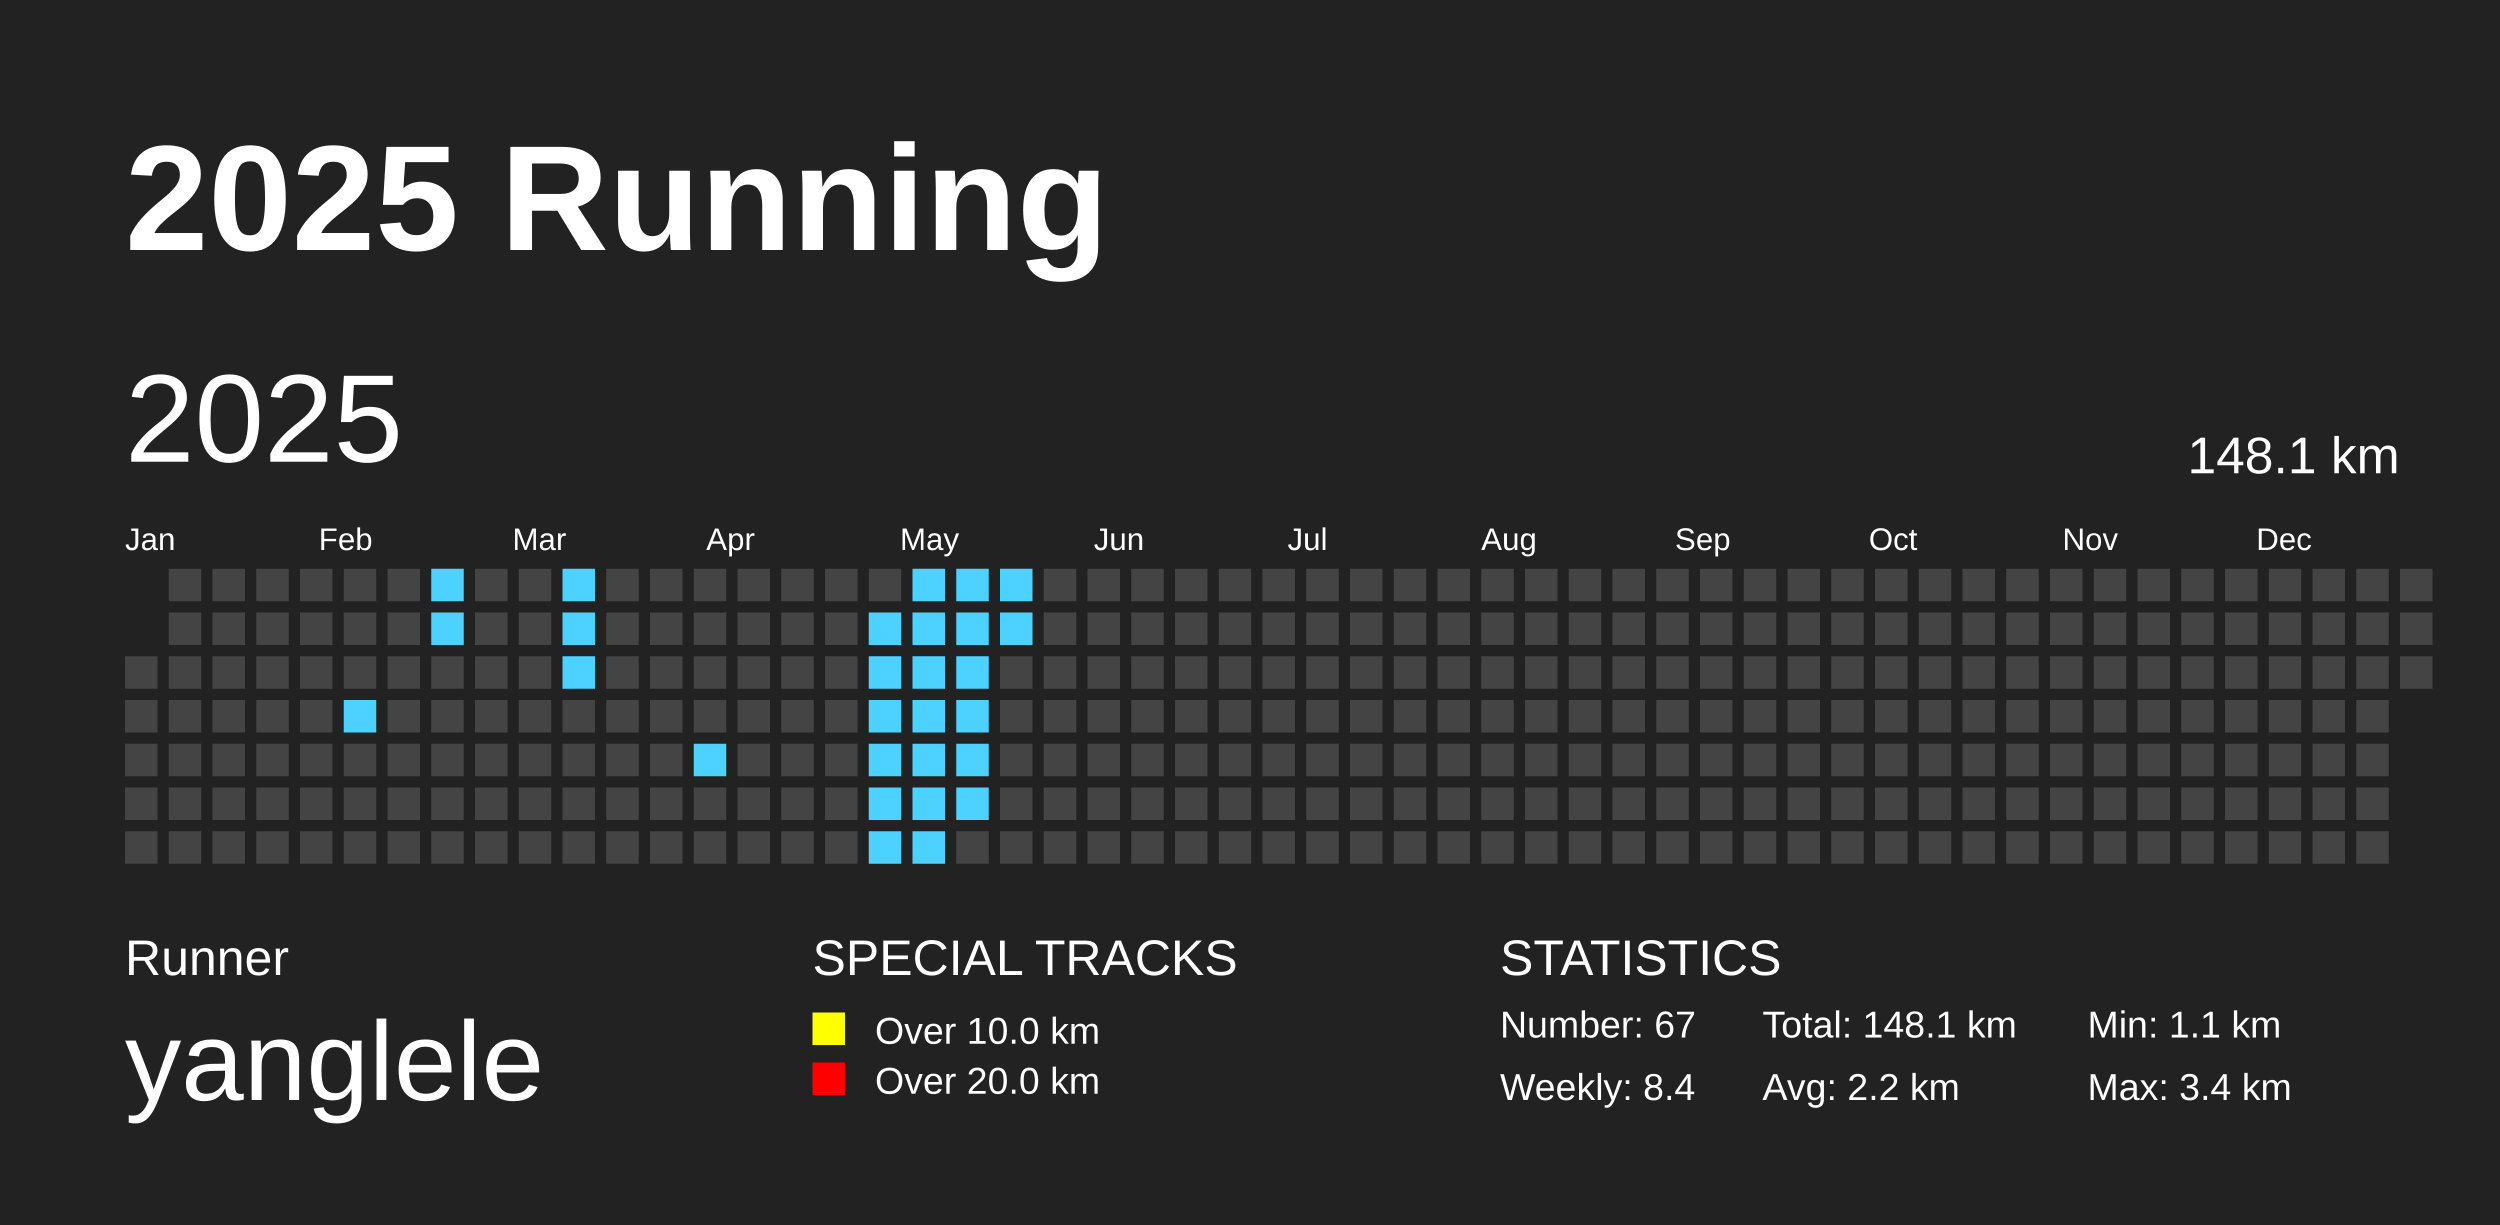
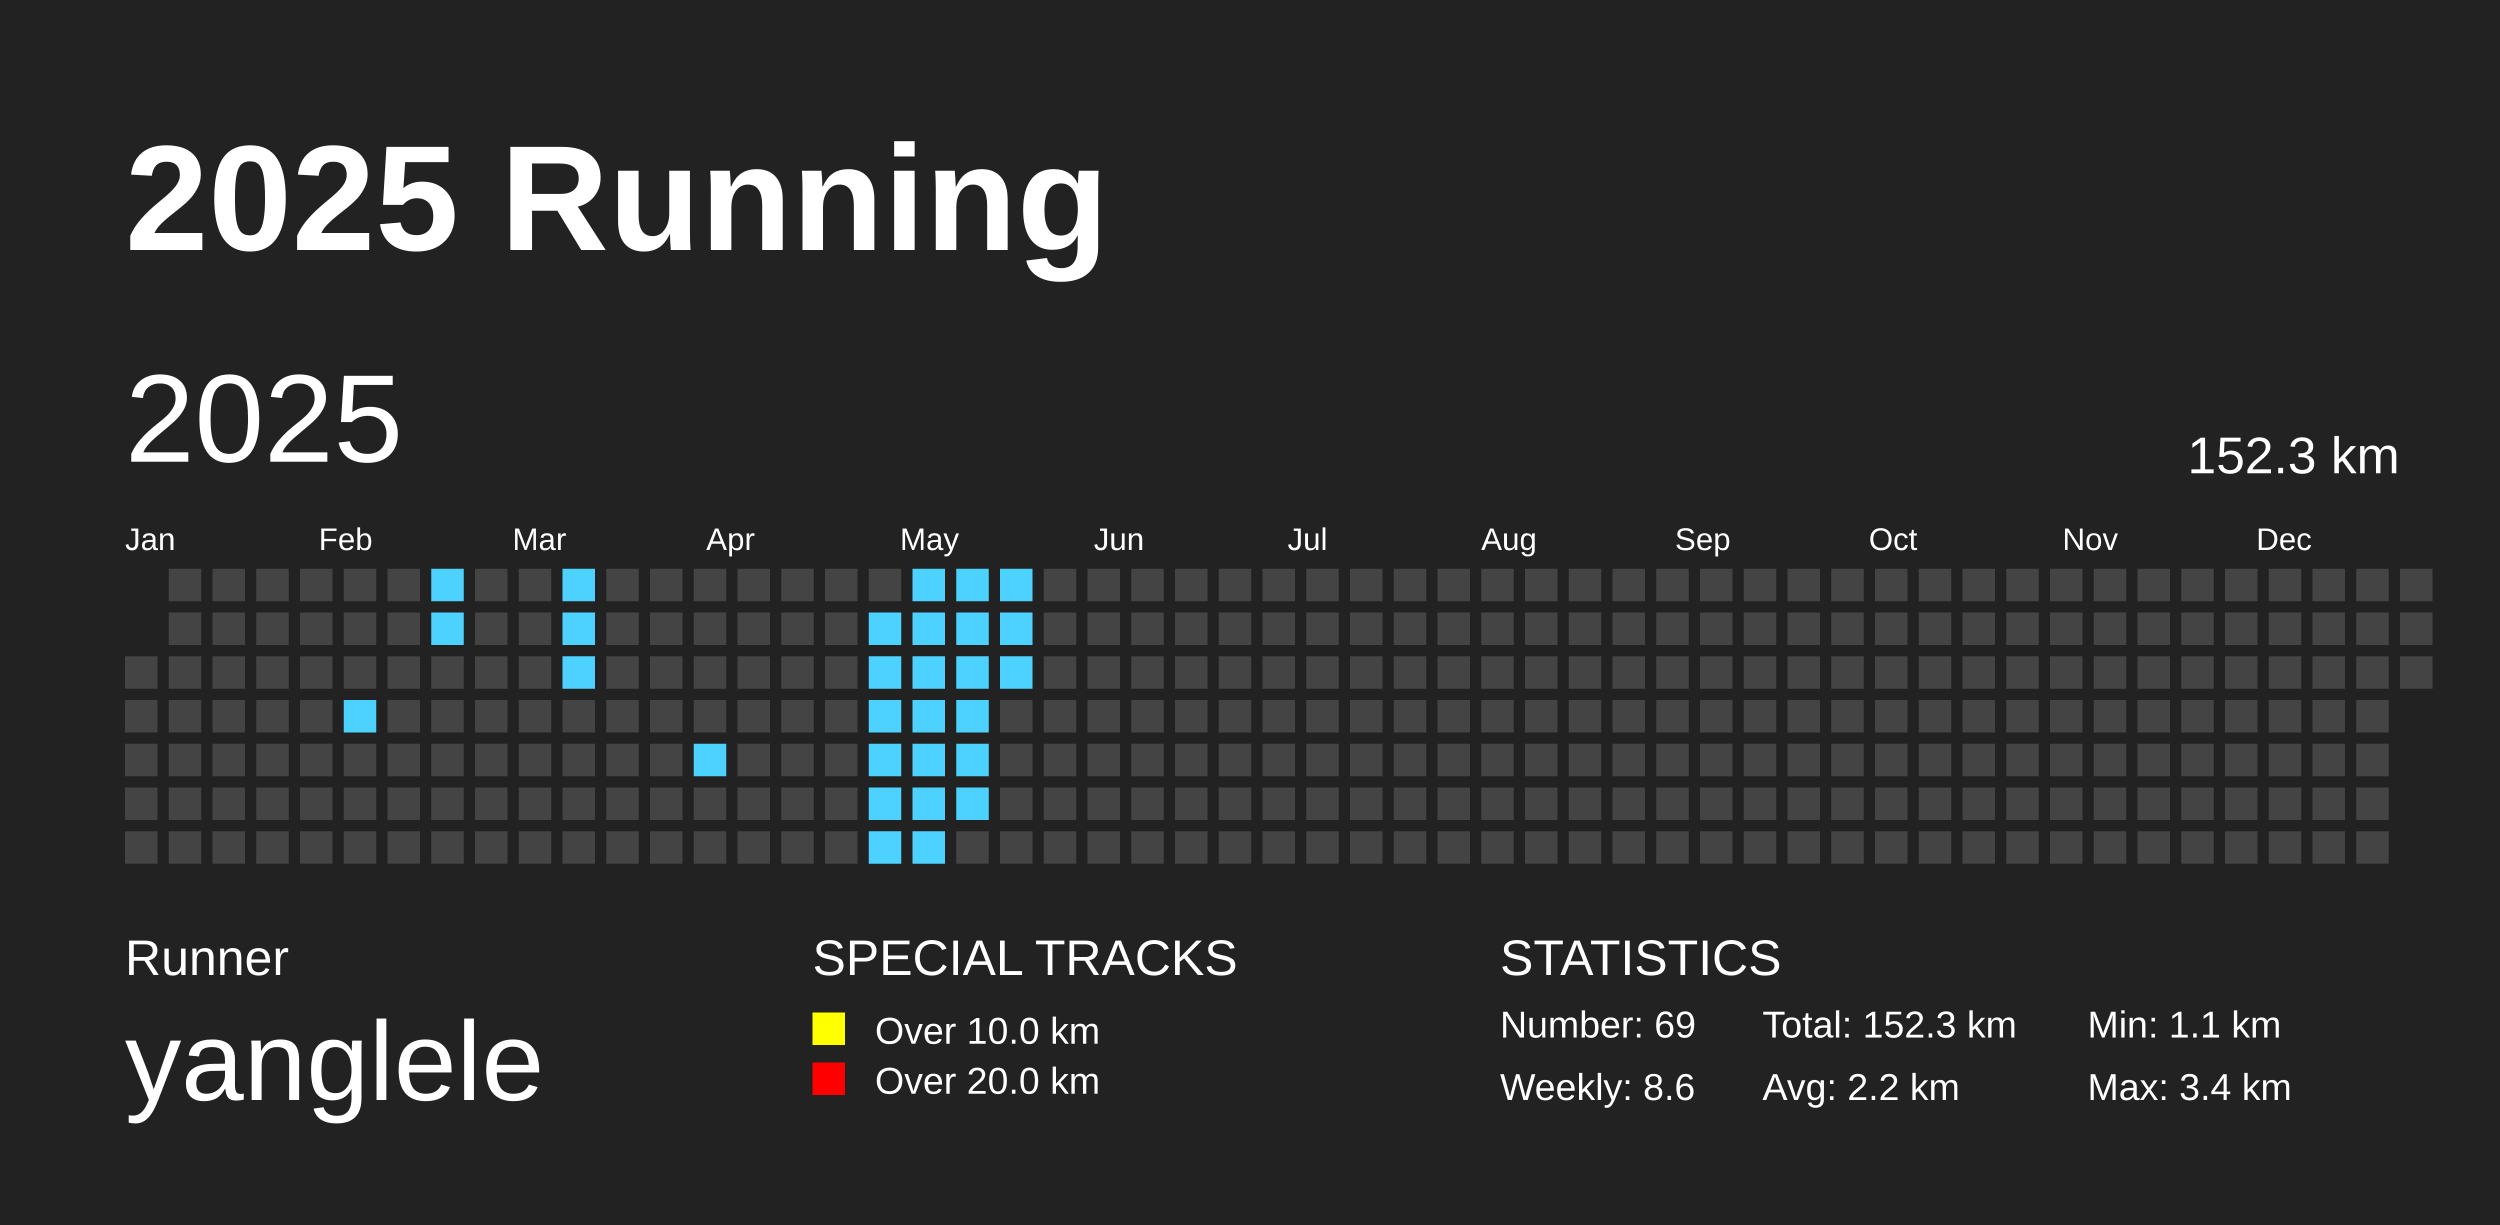
<svg xmlns="http://www.w3.org/2000/svg" baseProfile="full" height="98mm" version="1.1" viewBox="0,0,200,98" width="200mm">
  <defs />
  <rect fill="#222222" height="98" width="200" x="0" y="0" />
  <text fill="#FFFFFF" style="font-size:12px; font-family:Arial; font-weight:bold;" x="10" y="20">2025 Running</text>
  <text fill="#FFFFFF" style="font-size:4px; font-family:Arial" x="10" y="78">Runner</text>
  <text fill="#FFFFFF" style="font-size:9px; font-family:Arial" x="10" y="88">yanglele</text>
  <text fill="#FFFFFF" style="font-size:4px; font-family:Arial" x="65" y="78">SPECIAL TRACKS</text>
  <rect fill="yellow" height="2.6" width="2.6" x="65" y="81" />
  <text fill="#FFFFFF" style="font-size:3px; font-family:Arial" x="70" y="83.5">Over 10.0 km</text>
  <rect fill="red" height="2.6" width="2.6" x="65" y="85" />
  <text fill="#FFFFFF" style="font-size:3px; font-family:Arial" x="70" y="87.5">Over 20.0 km</text>
  <text fill="#FFFFFF" style="font-size:4px; font-family:Arial" x="120" y="78">STATISTICS</text>
-   <text fill="#FFFFFF" style="font-size:3px; font-family:Arial" x="120" y="83">Number: 67</text>
-   <text fill="#FFFFFF" style="font-size:3px; font-family:Arial" x="120" y="88">Weekly: 8.4</text>
-   <text fill="#FFFFFF" style="font-size:3px; font-family:Arial" x="141" y="83">Total: 148.1 km</text>
+   <text fill="#FFFFFF" style="font-size:3px; font-family:Arial" x="120" y="83">Number: 69</text>
+   <text fill="#FFFFFF" style="font-size:3px; font-family:Arial" x="120" y="88">Weekly: 8.6</text>
+   <text fill="#FFFFFF" style="font-size:3px; font-family:Arial" x="141" y="83">Total: 152.3 km</text>
  <text fill="#FFFFFF" style="font-size:3px; font-family:Arial" x="141" y="88">Avg: 2.2 km</text>
  <text fill="#FFFFFF" style="font-size:3px; font-family:Arial" x="167" y="83">Min: 1.1 km</text>
  <text fill="#FFFFFF" style="font-size:3px; font-family:Arial" x="167" y="88">Max: 3.4 km</text>
  <text dominant-baseline="hanging" fill="#FFFFFF" style="font-size:10.0px; font-family:Arial;" x="10" y="30">2025</text>
-   <text dominant-baseline="hanging" fill="#FFFFFF" style="font-size:4.125px; font-family:Arial;" x="175" y="35">148.1 km</text>
+   <text dominant-baseline="hanging" fill="#FFFFFF" style="font-size:4.125px; font-family:Arial;" x="175" y="35">152.3 km</text>
  <text fill="#FFFFFF" style="font-size:2.5px; font-family:Arial" x="10.0" y="44">Jan</text>
  <text fill="#FFFFFF" style="font-size:2.5px; font-family:Arial" x="25.5" y="44">Feb</text>
  <text fill="#FFFFFF" style="font-size:2.5px; font-family:Arial" x="41.0" y="44">Mar</text>
  <text fill="#FFFFFF" style="font-size:2.5px; font-family:Arial" x="56.5" y="44">Apr</text>
  <text fill="#FFFFFF" style="font-size:2.5px; font-family:Arial" x="72.0" y="44">May</text>
  <text fill="#FFFFFF" style="font-size:2.5px; font-family:Arial" x="87.5" y="44">Jun</text>
  <text fill="#FFFFFF" style="font-size:2.5px; font-family:Arial" x="103.0" y="44">Jul</text>
  <text fill="#FFFFFF" style="font-size:2.5px; font-family:Arial" x="118.5" y="44">Aug</text>
  <text fill="#FFFFFF" style="font-size:2.5px; font-family:Arial" x="134.0" y="44">Sep</text>
  <text fill="#FFFFFF" style="font-size:2.5px; font-family:Arial" x="149.5" y="44">Oct</text>
  <text fill="#FFFFFF" style="font-size:2.5px; font-family:Arial" x="165.0" y="44">Nov</text>
  <text fill="#FFFFFF" style="font-size:2.5px; font-family:Arial" x="180.5" y="44">Dec</text>
  <rect fill="#444444" height="2.6" width="2.6" x="10.0" y="52.5" />
  <rect fill="#444444" height="2.6" width="2.6" x="10.0" y="56.0" />
  <rect fill="#444444" height="2.6" width="2.6" x="10.0" y="59.5" />
  <rect fill="#444444" height="2.6" width="2.6" x="10.0" y="63.0" />
  <rect fill="#444444" height="2.6" width="2.6" x="10.0" y="66.5" />
  <rect fill="#444444" height="2.6" width="2.6" x="13.5" y="45.5" />
  <rect fill="#444444" height="2.6" width="2.6" x="13.5" y="49.0" />
  <rect fill="#444444" height="2.6" width="2.6" x="13.5" y="52.5" />
  <rect fill="#444444" height="2.6" width="2.6" x="13.5" y="56.0" />
  <rect fill="#444444" height="2.6" width="2.6" x="13.5" y="59.5" />
  <rect fill="#444444" height="2.6" width="2.6" x="13.5" y="63.0" />
  <rect fill="#444444" height="2.6" width="2.6" x="13.5" y="66.5" />
  <rect fill="#444444" height="2.6" width="2.6" x="17.0" y="45.5" />
  <rect fill="#444444" height="2.6" width="2.6" x="17.0" y="49.0" />
  <rect fill="#444444" height="2.6" width="2.6" x="17.0" y="52.5" />
  <rect fill="#444444" height="2.6" width="2.6" x="17.0" y="56.0" />
  <rect fill="#444444" height="2.6" width="2.6" x="17.0" y="59.5" />
  <rect fill="#444444" height="2.6" width="2.6" x="17.0" y="63.0" />
  <rect fill="#444444" height="2.6" width="2.6" x="17.0" y="66.5" />
  <rect fill="#444444" height="2.6" width="2.6" x="20.5" y="45.5" />
  <rect fill="#444444" height="2.6" width="2.6" x="20.5" y="49.0" />
  <rect fill="#444444" height="2.6" width="2.6" x="20.5" y="52.5" />
  <rect fill="#444444" height="2.6" width="2.6" x="20.5" y="56.0" />
  <rect fill="#444444" height="2.6" width="2.6" x="20.5" y="59.5" />
  <rect fill="#444444" height="2.6" width="2.6" x="20.5" y="63.0" />
  <rect fill="#444444" height="2.6" width="2.6" x="20.5" y="66.5" />
  <rect fill="#444444" height="2.6" width="2.6" x="24.0" y="45.5" />
  <rect fill="#444444" height="2.6" width="2.6" x="24.0" y="49.0" />
  <rect fill="#444444" height="2.6" width="2.6" x="24.0" y="52.5" />
  <rect fill="#444444" height="2.6" width="2.6" x="24.0" y="56.0" />
  <rect fill="#444444" height="2.6" width="2.6" x="24.0" y="59.5" />
  <rect fill="#444444" height="2.6" width="2.6" x="24.0" y="63.0" />
  <rect fill="#444444" height="2.6" width="2.6" x="24.0" y="66.5" />
  <rect fill="#444444" height="2.6" width="2.6" x="27.5" y="45.5" />
  <rect fill="#444444" height="2.6" width="2.6" x="27.5" y="49.0" />
  <rect fill="#444444" height="2.6" width="2.6" x="27.5" y="52.5" />
  <rect fill="#4DD2FF" height="2.6" width="2.6" x="27.5" y="56.0" />
  <rect fill="#444444" height="2.6" width="2.6" x="27.5" y="59.5" />
  <rect fill="#444444" height="2.6" width="2.6" x="27.5" y="63.0" />
  <rect fill="#444444" height="2.6" width="2.6" x="27.5" y="66.5" />
  <rect fill="#444444" height="2.6" width="2.6" x="31.0" y="45.5" />
  <rect fill="#444444" height="2.6" width="2.6" x="31.0" y="49.0" />
  <rect fill="#444444" height="2.6" width="2.6" x="31.0" y="52.5" />
  <rect fill="#444444" height="2.6" width="2.6" x="31.0" y="56.0" />
  <rect fill="#444444" height="2.6" width="2.6" x="31.0" y="59.5" />
  <rect fill="#444444" height="2.6" width="2.6" x="31.0" y="63.0" />
  <rect fill="#444444" height="2.6" width="2.6" x="31.0" y="66.5" />
  <rect fill="#4DD2FF" height="2.6" width="2.6" x="34.5" y="45.5" />
  <rect fill="#4DD2FF" height="2.6" width="2.6" x="34.5" y="49.0" />
  <rect fill="#444444" height="2.6" width="2.6" x="34.5" y="52.5" />
  <rect fill="#444444" height="2.6" width="2.6" x="34.5" y="56.0" />
  <rect fill="#444444" height="2.6" width="2.6" x="34.5" y="59.5" />
  <rect fill="#444444" height="2.6" width="2.6" x="34.5" y="63.0" />
  <rect fill="#444444" height="2.6" width="2.6" x="34.5" y="66.5" />
  <rect fill="#444444" height="2.6" width="2.6" x="38.0" y="45.5" />
  <rect fill="#444444" height="2.6" width="2.6" x="38.0" y="49.0" />
  <rect fill="#444444" height="2.6" width="2.6" x="38.0" y="52.5" />
  <rect fill="#444444" height="2.6" width="2.6" x="38.0" y="56.0" />
  <rect fill="#444444" height="2.6" width="2.6" x="38.0" y="59.5" />
  <rect fill="#444444" height="2.6" width="2.6" x="38.0" y="63.0" />
  <rect fill="#444444" height="2.6" width="2.6" x="38.0" y="66.5" />
  <rect fill="#444444" height="2.6" width="2.6" x="41.5" y="45.5" />
  <rect fill="#444444" height="2.6" width="2.6" x="41.5" y="49.0" />
  <rect fill="#444444" height="2.6" width="2.6" x="41.5" y="52.5" />
  <rect fill="#444444" height="2.6" width="2.6" x="41.5" y="56.0" />
  <rect fill="#444444" height="2.6" width="2.6" x="41.5" y="59.5" />
  <rect fill="#444444" height="2.6" width="2.6" x="41.5" y="63.0" />
  <rect fill="#444444" height="2.6" width="2.6" x="41.5" y="66.5" />
  <rect fill="#4DD2FF" height="2.6" width="2.6" x="45.0" y="45.5" />
  <rect fill="#4DD2FF" height="2.6" width="2.6" x="45.0" y="49.0" />
  <rect fill="#4DD2FF" height="2.6" width="2.6" x="45.0" y="52.5" />
  <rect fill="#444444" height="2.6" width="2.6" x="45.0" y="56.0" />
  <rect fill="#444444" height="2.6" width="2.6" x="45.0" y="59.5" />
  <rect fill="#444444" height="2.6" width="2.6" x="45.0" y="63.0" />
  <rect fill="#444444" height="2.6" width="2.6" x="45.0" y="66.5" />
  <rect fill="#444444" height="2.6" width="2.6" x="48.5" y="45.5" />
  <rect fill="#444444" height="2.6" width="2.6" x="48.5" y="49.0" />
  <rect fill="#444444" height="2.6" width="2.6" x="48.5" y="52.5" />
  <rect fill="#444444" height="2.6" width="2.6" x="48.5" y="56.0" />
  <rect fill="#444444" height="2.6" width="2.6" x="48.5" y="59.5" />
  <rect fill="#444444" height="2.6" width="2.6" x="48.5" y="63.0" />
  <rect fill="#444444" height="2.6" width="2.6" x="48.5" y="66.5" />
  <rect fill="#444444" height="2.6" width="2.6" x="52.0" y="45.5" />
  <rect fill="#444444" height="2.6" width="2.6" x="52.0" y="49.0" />
  <rect fill="#444444" height="2.6" width="2.6" x="52.0" y="52.5" />
  <rect fill="#444444" height="2.6" width="2.6" x="52.0" y="56.0" />
  <rect fill="#444444" height="2.6" width="2.6" x="52.0" y="59.5" />
  <rect fill="#444444" height="2.6" width="2.6" x="52.0" y="63.0" />
  <rect fill="#444444" height="2.6" width="2.6" x="52.0" y="66.5" />
  <rect fill="#444444" height="2.6" width="2.6" x="55.5" y="45.5" />
  <rect fill="#444444" height="2.6" width="2.6" x="55.5" y="49.0" />
  <rect fill="#444444" height="2.6" width="2.6" x="55.5" y="52.5" />
  <rect fill="#444444" height="2.6" width="2.6" x="55.5" y="56.0" />
  <rect fill="#4DD2FF" height="2.6" width="2.6" x="55.5" y="59.5" />
  <rect fill="#444444" height="2.6" width="2.6" x="55.5" y="63.0" />
  <rect fill="#444444" height="2.6" width="2.6" x="55.5" y="66.5" />
  <rect fill="#444444" height="2.6" width="2.6" x="59.0" y="45.5" />
  <rect fill="#444444" height="2.6" width="2.6" x="59.0" y="49.0" />
  <rect fill="#444444" height="2.6" width="2.6" x="59.0" y="52.5" />
  <rect fill="#444444" height="2.6" width="2.6" x="59.0" y="56.0" />
  <rect fill="#444444" height="2.6" width="2.6" x="59.0" y="59.5" />
  <rect fill="#444444" height="2.6" width="2.6" x="59.0" y="63.0" />
  <rect fill="#444444" height="2.6" width="2.6" x="59.0" y="66.5" />
  <rect fill="#444444" height="2.6" width="2.6" x="62.5" y="45.5" />
  <rect fill="#444444" height="2.6" width="2.6" x="62.5" y="49.0" />
  <rect fill="#444444" height="2.6" width="2.6" x="62.5" y="52.5" />
  <rect fill="#444444" height="2.6" width="2.6" x="62.5" y="56.0" />
  <rect fill="#444444" height="2.6" width="2.6" x="62.5" y="59.5" />
  <rect fill="#444444" height="2.6" width="2.6" x="62.5" y="63.0" />
  <rect fill="#444444" height="2.6" width="2.6" x="62.5" y="66.5" />
  <rect fill="#444444" height="2.6" width="2.6" x="66.0" y="45.5" />
  <rect fill="#444444" height="2.6" width="2.6" x="66.0" y="49.0" />
  <rect fill="#444444" height="2.6" width="2.6" x="66.0" y="52.5" />
  <rect fill="#444444" height="2.6" width="2.6" x="66.0" y="56.0" />
  <rect fill="#444444" height="2.6" width="2.6" x="66.0" y="59.5" />
  <rect fill="#444444" height="2.6" width="2.6" x="66.0" y="63.0" />
  <rect fill="#444444" height="2.6" width="2.6" x="66.0" y="66.5" />
  <rect fill="#444444" height="2.6" width="2.6" x="69.5" y="45.5" />
  <rect fill="#4DD2FF" height="2.6" width="2.6" x="69.5" y="49.0" />
  <rect fill="#4DD2FF" height="2.6" width="2.6" x="69.5" y="52.5" />
  <rect fill="#4DD2FF" height="2.6" width="2.6" x="69.5" y="56.0" />
  <rect fill="#4DD2FF" height="2.6" width="2.6" x="69.5" y="59.5" />
  <rect fill="#4DD2FF" height="2.6" width="2.6" x="69.5" y="63.0" />
  <rect fill="#4DD2FF" height="2.6" width="2.6" x="69.5" y="66.5" />
  <rect fill="#4DD2FF" height="2.6" width="2.6" x="73.0" y="45.5" />
  <rect fill="#4DD2FF" height="2.6" width="2.6" x="73.0" y="49.0" />
  <rect fill="#4DD2FF" height="2.6" width="2.6" x="73.0" y="52.5" />
  <rect fill="#4DD2FF" height="2.6" width="2.6" x="73.0" y="56.0" />
  <rect fill="#4DD2FF" height="2.6" width="2.6" x="73.0" y="59.5" />
  <rect fill="#4DD2FF" height="2.6" width="2.6" x="73.0" y="63.0" />
  <rect fill="#4DD2FF" height="2.6" width="2.6" x="73.0" y="66.5" />
  <rect fill="#4DD2FF" height="2.6" width="2.6" x="76.5" y="45.5" />
  <rect fill="#4DD2FF" height="2.6" width="2.6" x="76.5" y="49.0" />
  <rect fill="#4DD2FF" height="2.6" width="2.6" x="76.5" y="52.5" />
  <rect fill="#4DD2FF" height="2.6" width="2.6" x="76.5" y="56.0" />
  <rect fill="#4DD2FF" height="2.6" width="2.6" x="76.5" y="59.5" />
  <rect fill="#4DD2FF" height="2.6" width="2.6" x="76.5" y="63.0" />
  <rect fill="#444444" height="2.6" width="2.6" x="76.5" y="66.5" />
  <rect fill="#4DD2FF" height="2.6" width="2.6" x="80.0" y="45.5" />
  <rect fill="#4DD2FF" height="2.6" width="2.6" x="80.0" y="49.0" />
-   <rect fill="#444444" height="2.6" width="2.6" x="80.0" y="52.5" />
+   <rect fill="#4DD2FF" height="2.6" width="2.6" x="80.0" y="52.5" />
  <rect fill="#444444" height="2.6" width="2.6" x="80.0" y="56.0" />
  <rect fill="#444444" height="2.6" width="2.6" x="80.0" y="59.5" />
  <rect fill="#444444" height="2.6" width="2.6" x="80.0" y="63.0" />
  <rect fill="#444444" height="2.6" width="2.6" x="80.0" y="66.5" />
  <rect fill="#444444" height="2.6" width="2.6" x="83.5" y="45.5" />
  <rect fill="#444444" height="2.6" width="2.6" x="83.5" y="49.0" />
  <rect fill="#444444" height="2.6" width="2.6" x="83.5" y="52.5" />
  <rect fill="#444444" height="2.6" width="2.6" x="83.5" y="56.0" />
  <rect fill="#444444" height="2.6" width="2.6" x="83.5" y="59.5" />
  <rect fill="#444444" height="2.6" width="2.6" x="83.5" y="63.0" />
  <rect fill="#444444" height="2.6" width="2.6" x="83.5" y="66.5" />
  <rect fill="#444444" height="2.6" width="2.6" x="87.0" y="45.5" />
  <rect fill="#444444" height="2.6" width="2.6" x="87.0" y="49.0" />
  <rect fill="#444444" height="2.6" width="2.6" x="87.0" y="52.5" />
  <rect fill="#444444" height="2.6" width="2.6" x="87.0" y="56.0" />
  <rect fill="#444444" height="2.6" width="2.6" x="87.0" y="59.5" />
  <rect fill="#444444" height="2.6" width="2.6" x="87.0" y="63.0" />
  <rect fill="#444444" height="2.6" width="2.6" x="87.0" y="66.5" />
  <rect fill="#444444" height="2.6" width="2.6" x="90.5" y="45.5" />
  <rect fill="#444444" height="2.6" width="2.6" x="90.5" y="49.0" />
  <rect fill="#444444" height="2.6" width="2.6" x="90.5" y="52.5" />
  <rect fill="#444444" height="2.6" width="2.6" x="90.5" y="56.0" />
  <rect fill="#444444" height="2.6" width="2.6" x="90.5" y="59.5" />
  <rect fill="#444444" height="2.6" width="2.6" x="90.5" y="63.0" />
  <rect fill="#444444" height="2.6" width="2.6" x="90.5" y="66.5" />
  <rect fill="#444444" height="2.6" width="2.6" x="94.0" y="45.5" />
  <rect fill="#444444" height="2.6" width="2.6" x="94.0" y="49.0" />
  <rect fill="#444444" height="2.6" width="2.6" x="94.0" y="52.5" />
  <rect fill="#444444" height="2.6" width="2.6" x="94.0" y="56.0" />
  <rect fill="#444444" height="2.6" width="2.6" x="94.0" y="59.5" />
  <rect fill="#444444" height="2.6" width="2.6" x="94.0" y="63.0" />
  <rect fill="#444444" height="2.6" width="2.6" x="94.0" y="66.5" />
  <rect fill="#444444" height="2.6" width="2.6" x="97.5" y="45.5" />
  <rect fill="#444444" height="2.6" width="2.6" x="97.5" y="49.0" />
  <rect fill="#444444" height="2.6" width="2.6" x="97.5" y="52.5" />
  <rect fill="#444444" height="2.6" width="2.6" x="97.5" y="56.0" />
  <rect fill="#444444" height="2.6" width="2.6" x="97.5" y="59.5" />
  <rect fill="#444444" height="2.6" width="2.6" x="97.5" y="63.0" />
  <rect fill="#444444" height="2.6" width="2.6" x="97.5" y="66.5" />
  <rect fill="#444444" height="2.6" width="2.6" x="101.0" y="45.5" />
  <rect fill="#444444" height="2.6" width="2.6" x="101.0" y="49.0" />
  <rect fill="#444444" height="2.6" width="2.6" x="101.0" y="52.5" />
  <rect fill="#444444" height="2.6" width="2.6" x="101.0" y="56.0" />
  <rect fill="#444444" height="2.6" width="2.6" x="101.0" y="59.5" />
  <rect fill="#444444" height="2.6" width="2.6" x="101.0" y="63.0" />
  <rect fill="#444444" height="2.6" width="2.6" x="101.0" y="66.5" />
  <rect fill="#444444" height="2.6" width="2.6" x="104.5" y="45.5" />
  <rect fill="#444444" height="2.6" width="2.6" x="104.5" y="49.0" />
  <rect fill="#444444" height="2.6" width="2.6" x="104.5" y="52.5" />
  <rect fill="#444444" height="2.6" width="2.6" x="104.5" y="56.0" />
  <rect fill="#444444" height="2.6" width="2.6" x="104.5" y="59.5" />
  <rect fill="#444444" height="2.6" width="2.6" x="104.5" y="63.0" />
  <rect fill="#444444" height="2.6" width="2.6" x="104.5" y="66.5" />
  <rect fill="#444444" height="2.6" width="2.6" x="108.0" y="45.5" />
  <rect fill="#444444" height="2.6" width="2.6" x="108.0" y="49.0" />
  <rect fill="#444444" height="2.6" width="2.6" x="108.0" y="52.5" />
  <rect fill="#444444" height="2.6" width="2.6" x="108.0" y="56.0" />
  <rect fill="#444444" height="2.6" width="2.6" x="108.0" y="59.5" />
  <rect fill="#444444" height="2.6" width="2.6" x="108.0" y="63.0" />
  <rect fill="#444444" height="2.6" width="2.6" x="108.0" y="66.5" />
  <rect fill="#444444" height="2.6" width="2.6" x="111.5" y="45.5" />
  <rect fill="#444444" height="2.6" width="2.6" x="111.5" y="49.0" />
  <rect fill="#444444" height="2.6" width="2.6" x="111.5" y="52.5" />
  <rect fill="#444444" height="2.6" width="2.6" x="111.5" y="56.0" />
  <rect fill="#444444" height="2.6" width="2.6" x="111.5" y="59.5" />
  <rect fill="#444444" height="2.6" width="2.6" x="111.5" y="63.0" />
  <rect fill="#444444" height="2.6" width="2.6" x="111.5" y="66.5" />
  <rect fill="#444444" height="2.6" width="2.6" x="115.0" y="45.5" />
  <rect fill="#444444" height="2.6" width="2.6" x="115.0" y="49.0" />
  <rect fill="#444444" height="2.6" width="2.6" x="115.0" y="52.5" />
  <rect fill="#444444" height="2.6" width="2.6" x="115.0" y="56.0" />
  <rect fill="#444444" height="2.6" width="2.6" x="115.0" y="59.5" />
  <rect fill="#444444" height="2.6" width="2.6" x="115.0" y="63.0" />
  <rect fill="#444444" height="2.6" width="2.6" x="115.0" y="66.5" />
  <rect fill="#444444" height="2.6" width="2.6" x="118.5" y="45.5" />
  <rect fill="#444444" height="2.6" width="2.6" x="118.5" y="49.0" />
  <rect fill="#444444" height="2.6" width="2.6" x="118.5" y="52.5" />
  <rect fill="#444444" height="2.6" width="2.6" x="118.5" y="56.0" />
  <rect fill="#444444" height="2.6" width="2.6" x="118.5" y="59.5" />
  <rect fill="#444444" height="2.6" width="2.6" x="118.5" y="63.0" />
  <rect fill="#444444" height="2.6" width="2.6" x="118.5" y="66.5" />
  <rect fill="#444444" height="2.6" width="2.6" x="122.0" y="45.5" />
  <rect fill="#444444" height="2.6" width="2.6" x="122.0" y="49.0" />
  <rect fill="#444444" height="2.6" width="2.6" x="122.0" y="52.5" />
  <rect fill="#444444" height="2.6" width="2.6" x="122.0" y="56.0" />
  <rect fill="#444444" height="2.6" width="2.6" x="122.0" y="59.5" />
  <rect fill="#444444" height="2.6" width="2.6" x="122.0" y="63.0" />
  <rect fill="#444444" height="2.6" width="2.6" x="122.0" y="66.5" />
  <rect fill="#444444" height="2.6" width="2.6" x="125.5" y="45.5" />
  <rect fill="#444444" height="2.6" width="2.6" x="125.5" y="49.0" />
  <rect fill="#444444" height="2.6" width="2.6" x="125.5" y="52.5" />
  <rect fill="#444444" height="2.6" width="2.6" x="125.5" y="56.0" />
  <rect fill="#444444" height="2.6" width="2.6" x="125.5" y="59.5" />
  <rect fill="#444444" height="2.6" width="2.6" x="125.5" y="63.0" />
  <rect fill="#444444" height="2.6" width="2.6" x="125.5" y="66.5" />
  <rect fill="#444444" height="2.6" width="2.6" x="129.0" y="45.5" />
  <rect fill="#444444" height="2.6" width="2.6" x="129.0" y="49.0" />
  <rect fill="#444444" height="2.6" width="2.6" x="129.0" y="52.5" />
  <rect fill="#444444" height="2.6" width="2.6" x="129.0" y="56.0" />
  <rect fill="#444444" height="2.6" width="2.6" x="129.0" y="59.5" />
  <rect fill="#444444" height="2.6" width="2.6" x="129.0" y="63.0" />
  <rect fill="#444444" height="2.6" width="2.6" x="129.0" y="66.5" />
  <rect fill="#444444" height="2.6" width="2.6" x="132.5" y="45.5" />
  <rect fill="#444444" height="2.6" width="2.6" x="132.5" y="49.0" />
  <rect fill="#444444" height="2.6" width="2.6" x="132.5" y="52.5" />
  <rect fill="#444444" height="2.6" width="2.6" x="132.5" y="56.0" />
  <rect fill="#444444" height="2.6" width="2.6" x="132.5" y="59.5" />
  <rect fill="#444444" height="2.6" width="2.6" x="132.5" y="63.0" />
  <rect fill="#444444" height="2.6" width="2.6" x="132.5" y="66.5" />
  <rect fill="#444444" height="2.6" width="2.6" x="136.0" y="45.5" />
  <rect fill="#444444" height="2.6" width="2.6" x="136.0" y="49.0" />
  <rect fill="#444444" height="2.6" width="2.6" x="136.0" y="52.5" />
  <rect fill="#444444" height="2.6" width="2.6" x="136.0" y="56.0" />
  <rect fill="#444444" height="2.6" width="2.6" x="136.0" y="59.5" />
  <rect fill="#444444" height="2.6" width="2.6" x="136.0" y="63.0" />
  <rect fill="#444444" height="2.6" width="2.6" x="136.0" y="66.5" />
  <rect fill="#444444" height="2.6" width="2.6" x="139.5" y="45.5" />
  <rect fill="#444444" height="2.6" width="2.6" x="139.5" y="49.0" />
  <rect fill="#444444" height="2.6" width="2.6" x="139.5" y="52.5" />
  <rect fill="#444444" height="2.6" width="2.6" x="139.5" y="56.0" />
  <rect fill="#444444" height="2.6" width="2.6" x="139.5" y="59.5" />
  <rect fill="#444444" height="2.6" width="2.6" x="139.5" y="63.0" />
  <rect fill="#444444" height="2.6" width="2.6" x="139.5" y="66.5" />
  <rect fill="#444444" height="2.6" width="2.6" x="143.0" y="45.5" />
  <rect fill="#444444" height="2.6" width="2.6" x="143.0" y="49.0" />
  <rect fill="#444444" height="2.6" width="2.6" x="143.0" y="52.5" />
  <rect fill="#444444" height="2.6" width="2.6" x="143.0" y="56.0" />
  <rect fill="#444444" height="2.6" width="2.6" x="143.0" y="59.5" />
  <rect fill="#444444" height="2.6" width="2.6" x="143.0" y="63.0" />
  <rect fill="#444444" height="2.6" width="2.6" x="143.0" y="66.5" />
  <rect fill="#444444" height="2.6" width="2.6" x="146.5" y="45.5" />
  <rect fill="#444444" height="2.6" width="2.6" x="146.5" y="49.0" />
  <rect fill="#444444" height="2.6" width="2.6" x="146.5" y="52.5" />
  <rect fill="#444444" height="2.6" width="2.6" x="146.5" y="56.0" />
  <rect fill="#444444" height="2.6" width="2.6" x="146.5" y="59.5" />
  <rect fill="#444444" height="2.6" width="2.6" x="146.5" y="63.0" />
  <rect fill="#444444" height="2.6" width="2.6" x="146.5" y="66.5" />
  <rect fill="#444444" height="2.6" width="2.6" x="150.0" y="45.5" />
  <rect fill="#444444" height="2.6" width="2.6" x="150.0" y="49.0" />
  <rect fill="#444444" height="2.6" width="2.6" x="150.0" y="52.5" />
  <rect fill="#444444" height="2.6" width="2.6" x="150.0" y="56.0" />
  <rect fill="#444444" height="2.6" width="2.6" x="150.0" y="59.5" />
  <rect fill="#444444" height="2.6" width="2.6" x="150.0" y="63.0" />
  <rect fill="#444444" height="2.6" width="2.6" x="150.0" y="66.5" />
  <rect fill="#444444" height="2.6" width="2.6" x="153.5" y="45.5" />
  <rect fill="#444444" height="2.6" width="2.6" x="153.5" y="49.0" />
  <rect fill="#444444" height="2.6" width="2.6" x="153.5" y="52.5" />
  <rect fill="#444444" height="2.6" width="2.6" x="153.5" y="56.0" />
  <rect fill="#444444" height="2.6" width="2.6" x="153.5" y="59.5" />
  <rect fill="#444444" height="2.6" width="2.6" x="153.5" y="63.0" />
  <rect fill="#444444" height="2.6" width="2.6" x="153.5" y="66.5" />
  <rect fill="#444444" height="2.6" width="2.6" x="157.0" y="45.5" />
  <rect fill="#444444" height="2.6" width="2.6" x="157.0" y="49.0" />
  <rect fill="#444444" height="2.6" width="2.6" x="157.0" y="52.5" />
  <rect fill="#444444" height="2.6" width="2.6" x="157.0" y="56.0" />
  <rect fill="#444444" height="2.6" width="2.6" x="157.0" y="59.5" />
  <rect fill="#444444" height="2.6" width="2.6" x="157.0" y="63.0" />
  <rect fill="#444444" height="2.6" width="2.6" x="157.0" y="66.5" />
  <rect fill="#444444" height="2.6" width="2.6" x="160.5" y="45.5" />
  <rect fill="#444444" height="2.6" width="2.6" x="160.5" y="49.0" />
  <rect fill="#444444" height="2.6" width="2.6" x="160.5" y="52.5" />
  <rect fill="#444444" height="2.6" width="2.6" x="160.5" y="56.0" />
  <rect fill="#444444" height="2.6" width="2.6" x="160.5" y="59.5" />
  <rect fill="#444444" height="2.6" width="2.6" x="160.5" y="63.0" />
  <rect fill="#444444" height="2.6" width="2.6" x="160.5" y="66.5" />
  <rect fill="#444444" height="2.6" width="2.6" x="164.0" y="45.5" />
  <rect fill="#444444" height="2.6" width="2.6" x="164.0" y="49.0" />
  <rect fill="#444444" height="2.6" width="2.6" x="164.0" y="52.5" />
  <rect fill="#444444" height="2.6" width="2.6" x="164.0" y="56.0" />
  <rect fill="#444444" height="2.6" width="2.6" x="164.0" y="59.5" />
  <rect fill="#444444" height="2.6" width="2.6" x="164.0" y="63.0" />
  <rect fill="#444444" height="2.6" width="2.6" x="164.0" y="66.5" />
  <rect fill="#444444" height="2.6" width="2.6" x="167.5" y="45.5" />
  <rect fill="#444444" height="2.6" width="2.6" x="167.5" y="49.0" />
  <rect fill="#444444" height="2.6" width="2.6" x="167.5" y="52.5" />
  <rect fill="#444444" height="2.6" width="2.6" x="167.5" y="56.0" />
  <rect fill="#444444" height="2.6" width="2.6" x="167.5" y="59.5" />
  <rect fill="#444444" height="2.6" width="2.6" x="167.5" y="63.0" />
  <rect fill="#444444" height="2.6" width="2.6" x="167.5" y="66.5" />
  <rect fill="#444444" height="2.6" width="2.6" x="171.0" y="45.5" />
  <rect fill="#444444" height="2.6" width="2.6" x="171.0" y="49.0" />
  <rect fill="#444444" height="2.6" width="2.6" x="171.0" y="52.5" />
  <rect fill="#444444" height="2.6" width="2.6" x="171.0" y="56.0" />
  <rect fill="#444444" height="2.6" width="2.6" x="171.0" y="59.5" />
  <rect fill="#444444" height="2.6" width="2.6" x="171.0" y="63.0" />
  <rect fill="#444444" height="2.6" width="2.6" x="171.0" y="66.5" />
  <rect fill="#444444" height="2.6" width="2.6" x="174.5" y="45.5" />
  <rect fill="#444444" height="2.6" width="2.6" x="174.5" y="49.0" />
  <rect fill="#444444" height="2.6" width="2.6" x="174.5" y="52.5" />
  <rect fill="#444444" height="2.6" width="2.6" x="174.5" y="56.0" />
  <rect fill="#444444" height="2.6" width="2.6" x="174.5" y="59.5" />
  <rect fill="#444444" height="2.6" width="2.6" x="174.5" y="63.0" />
  <rect fill="#444444" height="2.6" width="2.6" x="174.5" y="66.5" />
  <rect fill="#444444" height="2.6" width="2.6" x="178.0" y="45.5" />
  <rect fill="#444444" height="2.6" width="2.6" x="178.0" y="49.0" />
  <rect fill="#444444" height="2.6" width="2.6" x="178.0" y="52.5" />
  <rect fill="#444444" height="2.6" width="2.6" x="178.0" y="56.0" />
  <rect fill="#444444" height="2.6" width="2.6" x="178.0" y="59.5" />
  <rect fill="#444444" height="2.6" width="2.6" x="178.0" y="63.0" />
  <rect fill="#444444" height="2.6" width="2.6" x="178.0" y="66.5" />
  <rect fill="#444444" height="2.6" width="2.6" x="181.5" y="45.5" />
  <rect fill="#444444" height="2.6" width="2.6" x="181.5" y="49.0" />
  <rect fill="#444444" height="2.6" width="2.6" x="181.5" y="52.5" />
  <rect fill="#444444" height="2.6" width="2.6" x="181.5" y="56.0" />
  <rect fill="#444444" height="2.6" width="2.6" x="181.5" y="59.5" />
  <rect fill="#444444" height="2.6" width="2.6" x="181.5" y="63.0" />
  <rect fill="#444444" height="2.6" width="2.6" x="181.5" y="66.5" />
  <rect fill="#444444" height="2.6" width="2.6" x="185.0" y="45.5" />
  <rect fill="#444444" height="2.6" width="2.6" x="185.0" y="49.0" />
  <rect fill="#444444" height="2.6" width="2.6" x="185.0" y="52.5" />
  <rect fill="#444444" height="2.6" width="2.6" x="185.0" y="56.0" />
  <rect fill="#444444" height="2.6" width="2.6" x="185.0" y="59.5" />
  <rect fill="#444444" height="2.6" width="2.6" x="185.0" y="63.0" />
  <rect fill="#444444" height="2.6" width="2.6" x="185.0" y="66.5" />
  <rect fill="#444444" height="2.6" width="2.6" x="188.5" y="45.5" />
  <rect fill="#444444" height="2.6" width="2.6" x="188.5" y="49.0" />
  <rect fill="#444444" height="2.6" width="2.6" x="188.5" y="52.5" />
  <rect fill="#444444" height="2.6" width="2.6" x="188.5" y="56.0" />
  <rect fill="#444444" height="2.6" width="2.6" x="188.5" y="59.5" />
  <rect fill="#444444" height="2.6" width="2.6" x="188.5" y="63.0" />
  <rect fill="#444444" height="2.6" width="2.6" x="188.5" y="66.5" />
  <rect fill="#444444" height="2.6" width="2.6" x="192.0" y="45.5" />
  <rect fill="#444444" height="2.6" width="2.6" x="192.0" y="49.0" />
  <rect fill="#444444" height="2.6" width="2.6" x="192.0" y="52.5" />
</svg>
